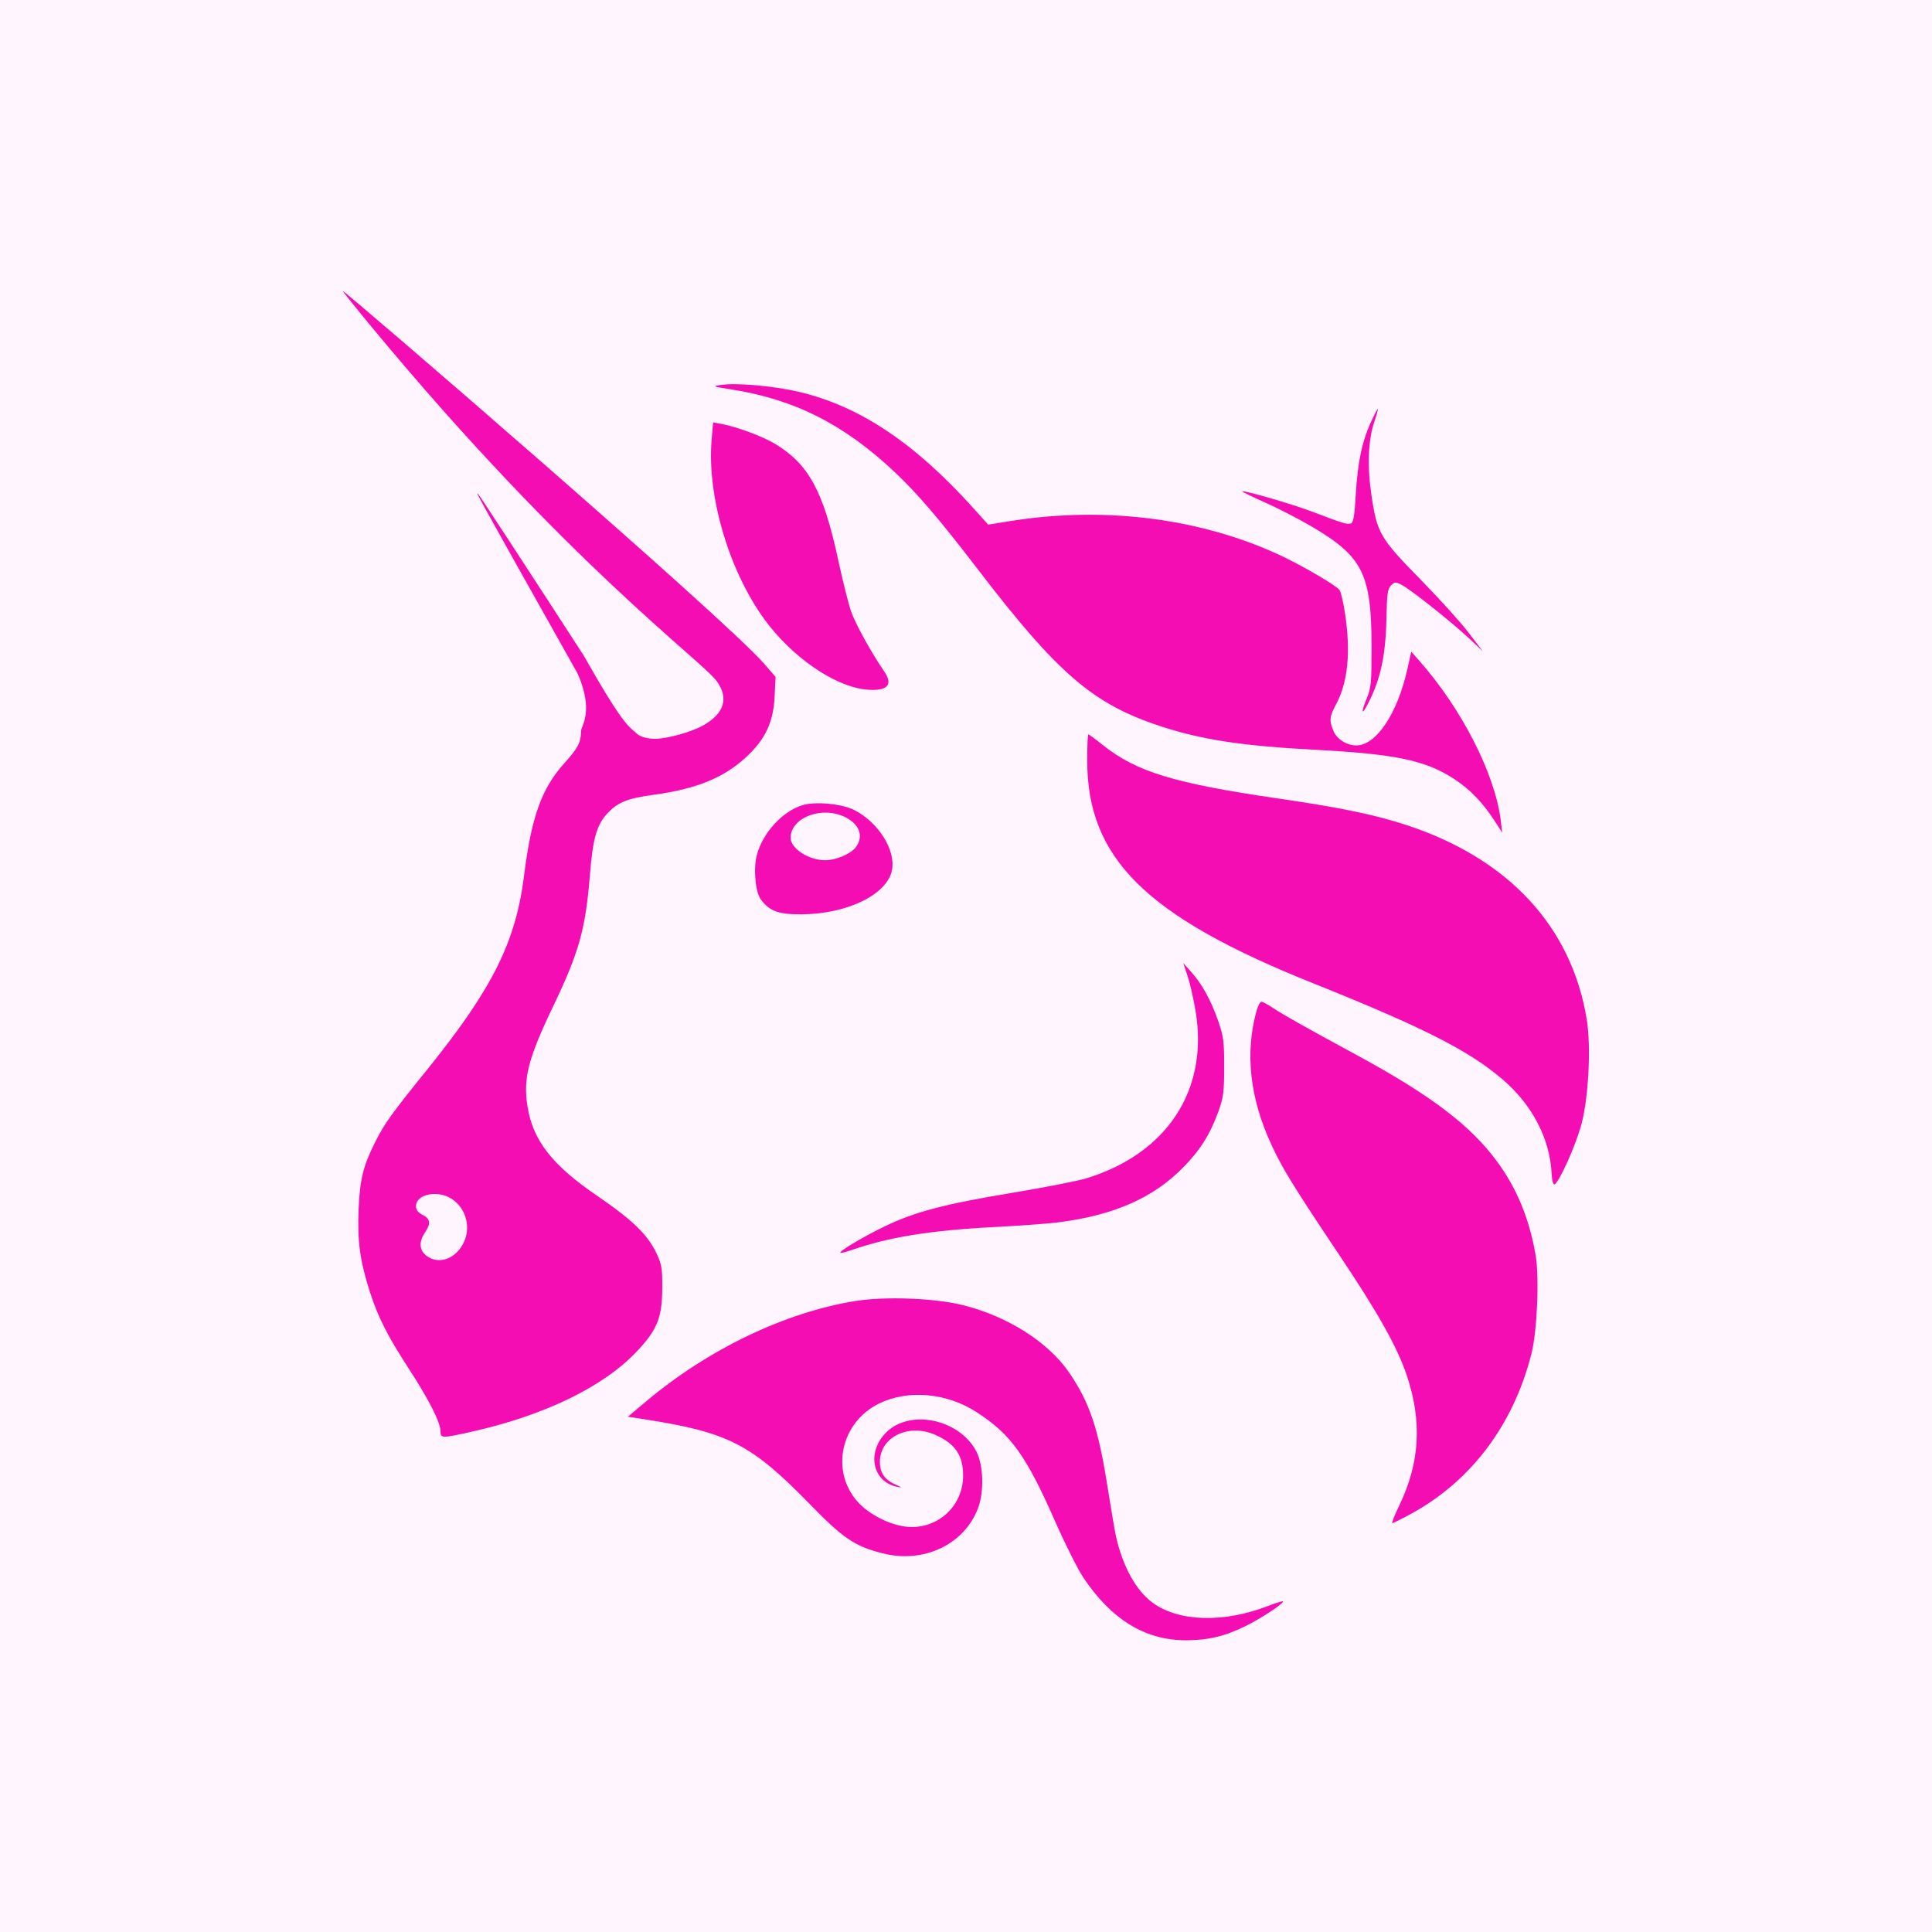
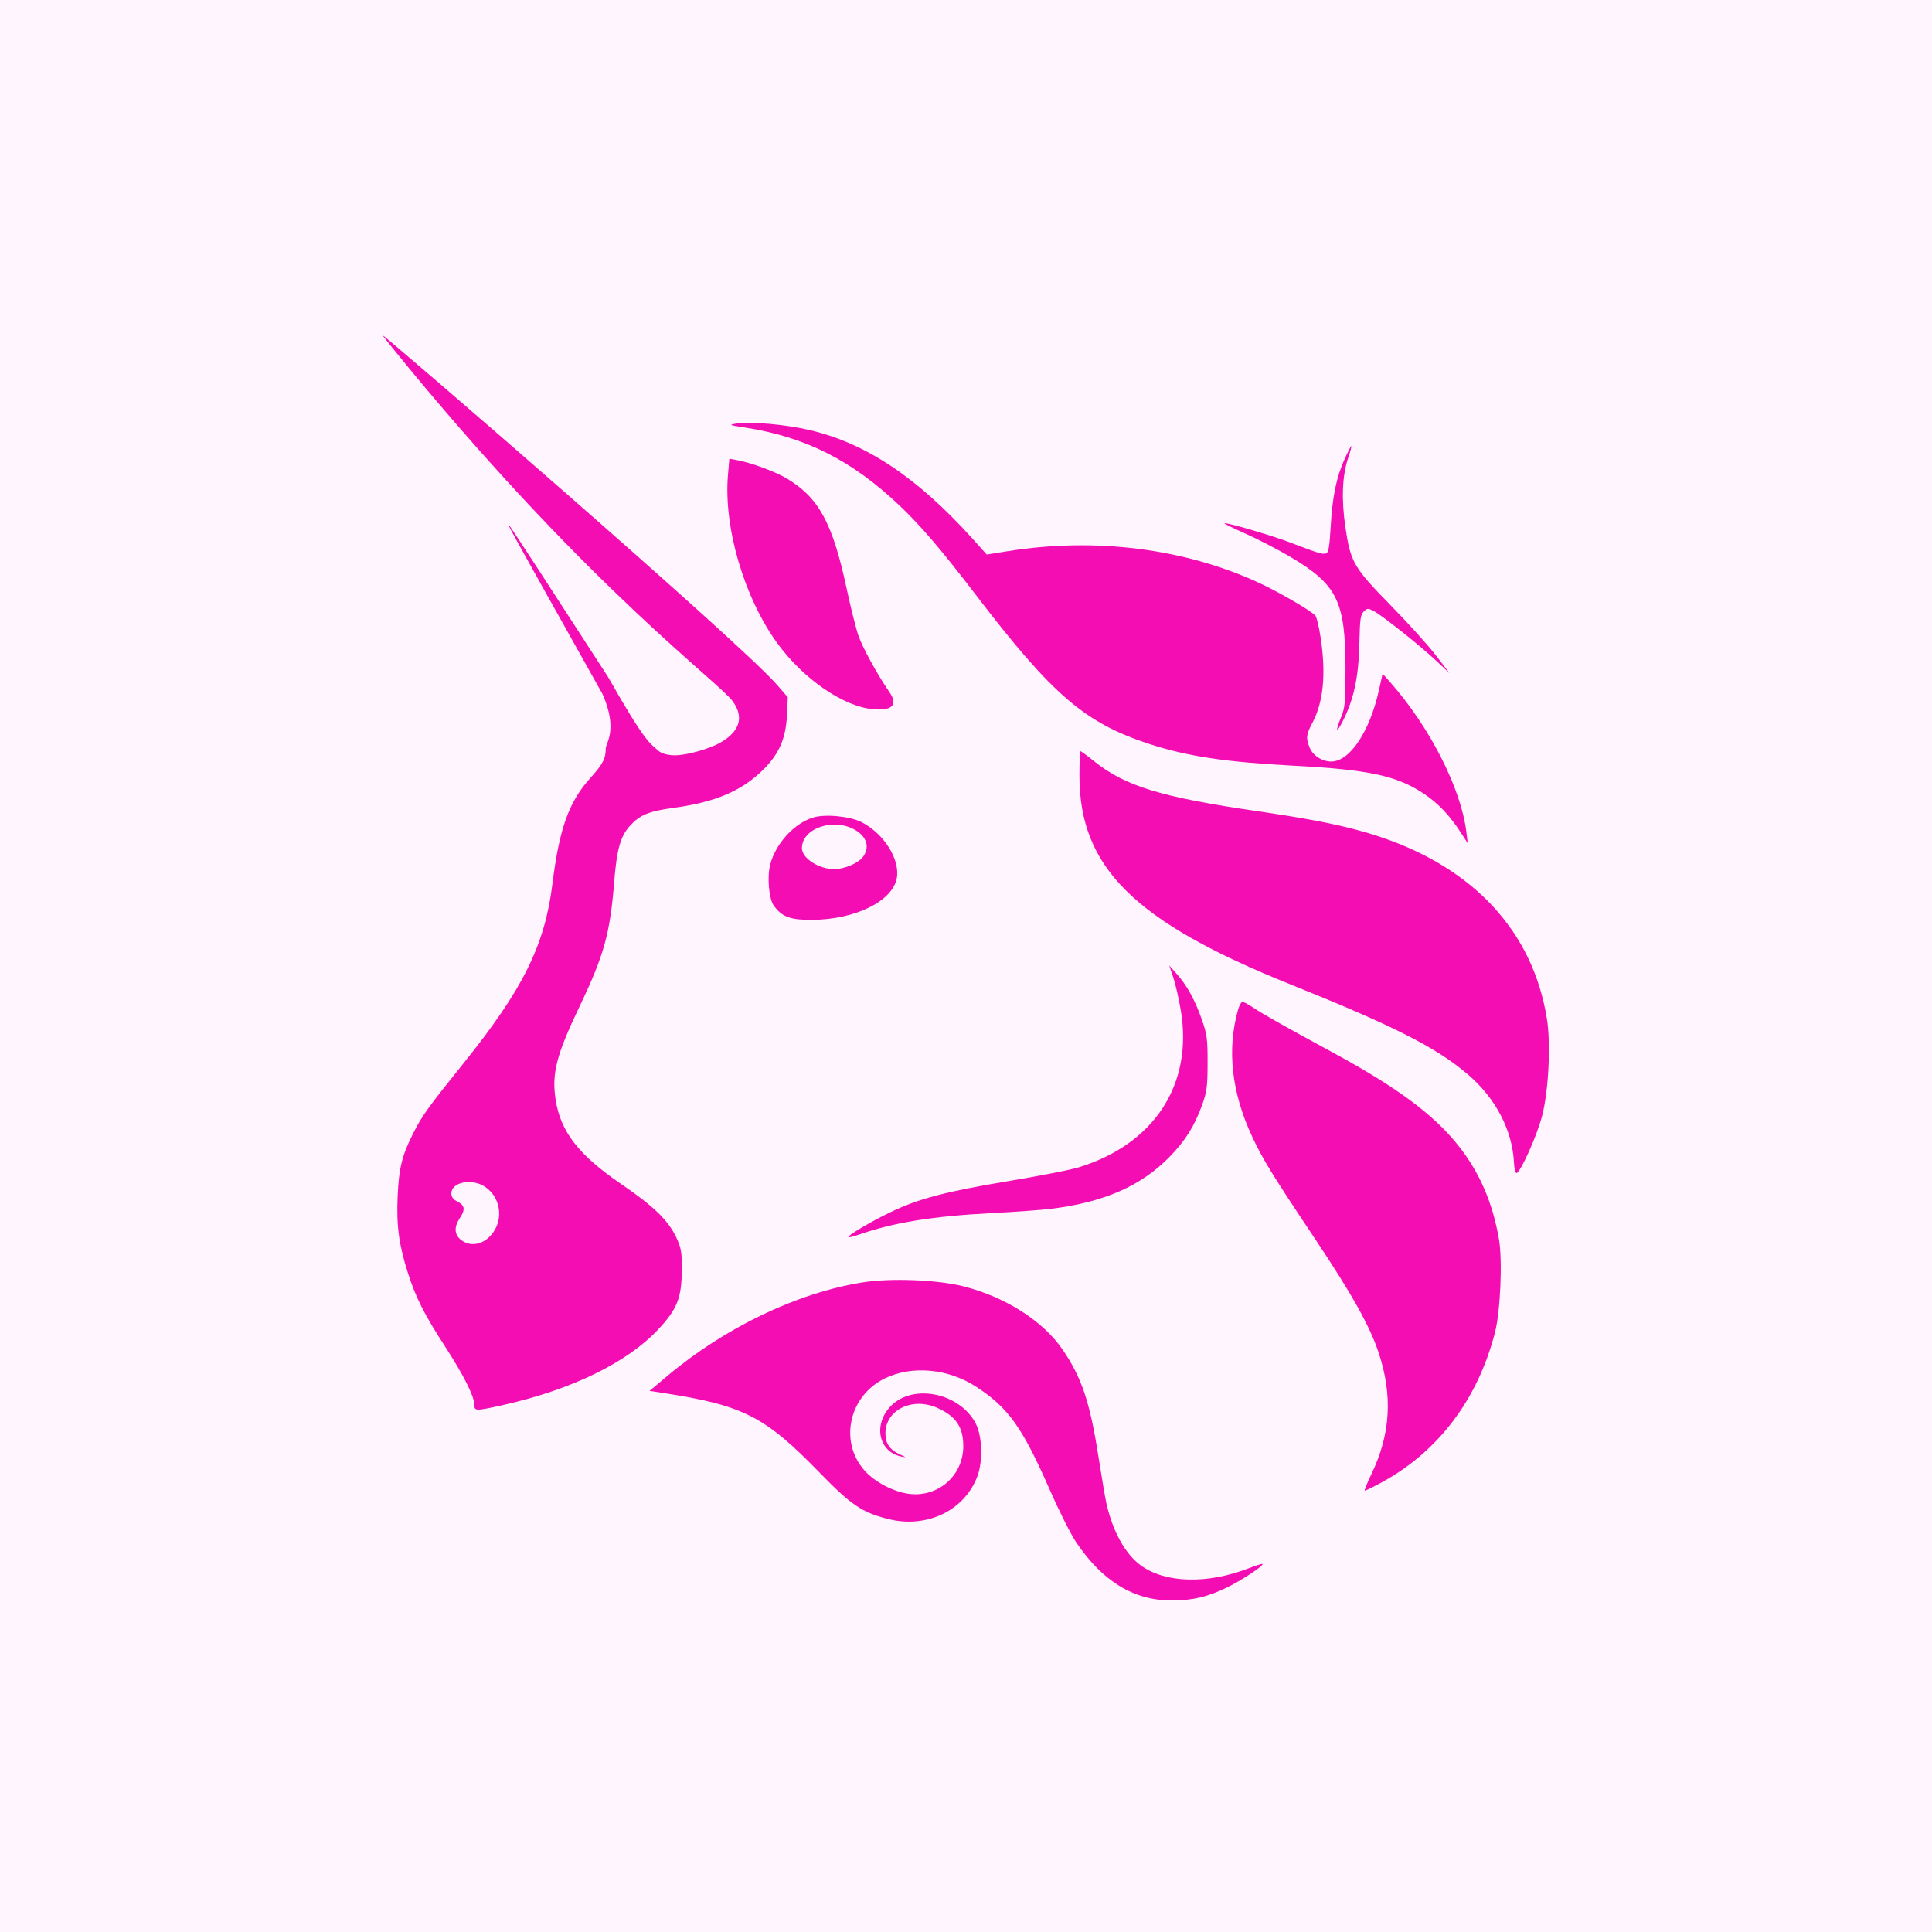
<svg xmlns="http://www.w3.org/2000/svg" version="1.2" viewBox="0 0 400 434" width="400" height="400">
  <style>
		.s0 { fill: #fef5ff } 
		.s1 { fill: #f50db4 } 
	</style>
-   <path id="Shape 1" fill-rule="evenodd" class="s0" d="m492-78v615h-582v-615z" />
-   <path class="s1" d="m287.55 111.18c0.41-7.17 1.38-11.89 3.34-16.21 0.78-1.71 1.5-3.1 1.61-3.1 0.12 0-0.22 1.26-0.75 2.8-1.42 4.19-1.65 9.91-0.67 16.58 1.24 8.46 1.95 9.68 10.91 18.81 4.21 4.29 9.1 9.69 10.87 12.01l3.22 4.22-3.22-3.02c-3.94-3.68-13.01-10.87-15.01-11.9-1.34-0.69-1.54-0.68-2.37 0.14-0.76 0.76-0.92 1.9-1.03 7.28-0.16 8.38-1.31 13.77-4.08 19.15-1.49 2.91-1.73 2.29-0.37-1 1.01-2.45 1.11-3.53 1.1-11.65-0.01-16.31-1.95-20.23-13.34-26.95-2.89-1.7-7.64-4.15-10.56-5.45-2.93-1.3-5.25-2.43-5.17-2.51 0.33-0.32 11.43 2.91 15.9 4.62 6.65 2.55 7.75 2.88 8.55 2.58 0.54-0.21 0.81-1.78 1.07-6.4z" />
-   <path class="s1" d="m147.08 87.45c-3.94-0.61-4.11-0.68-2.25-0.97 3.55-0.54 11.95 0.2 17.74 1.57 13.51 3.2 25.8 11.39 38.93 25.93l3.48 3.87 4.99-0.8c21.01-3.36 42.39-0.69 60.27 7.53 4.92 2.26 12.67 6.77 13.64 7.92 0.31 0.37 0.88 2.75 1.26 5.28 1.33 8.76 0.66 15.48-2.03 20.49-1.47 2.73-1.55 3.6-0.56 5.94 0.78 1.86 2.98 3.24 5.15 3.24 4.44-0.01 9.22-7.16 11.44-17.11l0.88-3.95 1.74 1.97c9.57 10.78 17.08 25.49 18.37 35.96l0.33 2.73-1.6-2.48c-2.77-4.27-5.55-7.18-9.11-9.52-6.42-4.23-13.2-5.66-31.17-6.61-16.23-0.85-25.41-2.23-34.52-5.18-15.5-5.03-23.31-11.73-41.71-35.77-8.18-10.68-13.23-16.59-18.26-21.34-11.42-10.81-22.64-16.48-37.01-18.7z" />
-   <path class="s1" d="m154.74 139.16c-8-10.98-12.96-27.8-11.88-40.38l0.33-3.89 1.82 0.33c3.42 0.62 9.32 2.81 12.09 4.48 7.58 4.58 10.86 10.62 14.2 26.12 0.98 4.54 2.26 9.68 2.85 11.42 0.95 2.8 4.55 9.33 7.47 13.58 2.1 3.06 0.7 4.51-3.95 4.09-7.1-0.64-16.72-7.25-22.93-15.75z" />
-   <path class="s1" d="m277.83 220.82c-37.42-14.99-50.6-28.01-50.6-49.98 0-3.23 0.11-5.87 0.25-5.87 0.14 0 1.59 1.06 3.22 2.37 7.59 6.06 16.08 8.64 39.6 12.06 13.84 2.01 21.63 3.63 28.82 6 22.84 7.54 36.97 22.84 40.34 43.69 0.97 6.05 0.4 17.41-1.19 23.39-1.25 4.73-5.07 13.25-6.09 13.58-0.28 0.09-0.56-0.99-0.63-2.45-0.38-7.82-4.36-15.44-11.03-21.15-7.58-6.48-17.77-11.65-42.69-21.64z" />
-   <path class="s1" d="m251.56 227.05c-0.47-2.77-1.28-6.32-1.81-7.88l-0.95-2.83 1.77 1.98c2.46 2.74 4.4 6.25 6.04 10.92 1.25 3.57 1.39 4.63 1.39 10.43-0.01 5.69-0.17 6.88-1.33 10.09-1.83 5.06-4.09 8.65-7.9 12.51-6.83 6.92-15.62 10.76-28.3 12.35-2.2 0.27-8.63 0.74-14.28 1.03-14.23 0.74-23.6 2.26-32.02 5.2-1.21 0.42-2.29 0.68-2.4 0.57-0.34-0.34 5.39-3.74 10.13-6.01 6.67-3.2 13.32-4.94 28.2-7.41 7.36-1.22 14.95-2.7 16.88-3.29 18.22-5.56 27.58-19.9 24.58-37.66z" />
-   <path class="s1" d="m268.71 257.38c-4.97-10.64-6.11-20.91-3.39-30.49 0.3-1.03 0.76-1.86 1.05-1.86 0.28 0 1.45 0.63 2.6 1.4 2.29 1.53 6.89 4.12 19.13 10.76 15.27 8.29 23.98 14.71 29.9 22.05 5.19 6.42 8.4 13.73 9.95 22.65 0.87 5.06 0.36 17.22-0.95 22.3-4.1 16.05-13.65 28.65-27.26 36-2 1.08-3.79 1.96-3.98 1.97-0.19 0 0.53-1.84 1.62-4.09 4.58-9.53 5.1-18.8 1.63-29.12-2.12-6.32-6.44-14.02-15.17-27.05-10.14-15.15-12.63-19.18-15.13-24.52z" />
-   <path class="s1" d="m128.17 314.78c13.89-11.67 31.16-19.97 46.9-22.51 6.78-1.1 18.08-0.66 24.36 0.94 10.07 2.56 19.07 8.31 23.76 15.15 4.57 6.69 6.54 12.52 8.58 25.49 0.81 5.11 1.69 10.25 1.95 11.41 1.54 6.72 4.52 12.1 8.23 14.79 5.88 4.29 16 4.56 25.96 0.69 1.69-0.66 3.16-1.11 3.27-1.01 0.36 0.36-4.66 3.7-8.2 5.46-4.76 2.37-8.54 3.28-13.58 3.28-9.12 0-16.69-4.62-23.01-14.04-1.25-1.85-4.04-7.41-6.22-12.34-6.67-15.15-9.96-19.76-17.71-24.82-6.75-4.39-15.44-5.18-21.98-1.99-8.6 4.2-10.99 15.13-4.84 22.06 2.45 2.75 7.01 5.13 10.74 5.59 6.98 0.86 12.97-4.42 12.97-11.44 0-4.55-1.75-7.15-6.18-9.14-6.05-2.71-12.55 0.46-12.51 6.11 0.01 2.42 1.06 3.93 3.49 5.02 1.56 0.7 1.6 0.76 0.33 0.5-5.55-1.15-6.85-7.8-2.39-12.22 5.35-5.31 16.43-2.97 20.23 4.27 1.6 3.05 1.78 9.1 0.39 12.76-3.12 8.19-12.21 12.49-21.43 10.15-6.27-1.59-8.83-3.32-16.4-11.08-13.15-13.49-18.25-16.1-37.21-19.05l-3.63-0.56z" />
-   <path fill-rule="evenodd" class="s1" d="m60 65.36c0.55 0 85.94 73.61 94.78 83.87l2.44 2.83-0.21 4.41c-0.28 5.81-2.11 9.67-6.48 13.68-5.03 4.62-11.16 7.1-20.78 8.4-5.9 0.81-8.05 1.69-10.43 4.31-2.29 2.5-3.16 5.63-3.79 13.55-0.98 12.26-2.42 17.44-8.25 29.61-5.64 11.75-6.78 16.19-5.79 22.48 1.2 7.68 5.55 13.25 15.73 20.18 7.77 5.29 11.29 8.7 13.23 12.8 1.19 2.52 1.34 3.44 1.32 7.82-0.03 6.7-1.12 9.4-5.72 14.29-7.45 7.9-20.68 14.34-36.98 18-6.81 1.53-7.11 1.53-7.11-0.03 0-1.97-2.53-7.01-6.93-13.79-5.09-7.85-7.08-11.78-8.99-17.72-2.18-6.79-2.8-11.38-2.48-18.49 0.3-6.71 1.04-9.69 3.72-15.02 2.13-4.22 3.51-6.14 11.96-16.62 14.42-17.91 19.62-28.37 21.48-43.19 1.65-13.21 3.93-19.59 9.05-25.28 3.07-3.4 3.75-4.71 3.75-7.18 0-1.22 2.98-4.36-0.74-12.91-23.03-41.01-23.04-41.03-22.37-40.4 0.29 0.27 10.94 16.58 23.67 36.23 9.16 16.2 10.17 15.9 11.95 17.59 0 0 1.06 1.18 4.14 1.18 2.72 0 8.15-1.52 10.8-3.01 4.75-2.69 5.8-6.13 3.02-9.95-3.36-4.62-33.61-26.51-77.52-79.57-3.67-4.44-6.58-8.07-6.47-8.07zm26.92 214.24c2-3.52 0.94-8.05-2.41-10.26-3.15-2.1-8.06-1.11-8.06 1.61 0 0.83 0.46 1.44 1.5 1.97 1.75 0.9 1.88 1.91 0.5 3.97-1.39 2.09-1.28 3.93 0.32 5.18 2.58 2.01 6.24 0.91 8.15-2.47z" />
-   <path fill-rule="evenodd" class="s1" d="m174.89 181.96c5.41 2.74 9.34 8.97 8.49 13.47-1.04 5.49-9.98 9.88-20.27 9.96-5.25 0.03-7.19-0.67-9.2-3.34-1.24-1.65-1.71-7-0.88-10.04 1.36-5 5.75-9.76 10.26-11.15 2.88-0.87 8.81-0.31 11.6 1.1zm0.43 8.26c1.58-2.24 0.89-4.66-1.81-6.3-5.13-3.13-12.9-0.54-12.9 4.29 0 2.4 4.05 5.03 7.76 5.03 2.47 0 5.86-1.47 6.95-3.02z" />
+   <path id="Shape 1" fill-rule="evenodd" class="s0" d="m463-77v615h-582v-615z" />
+   <path class="s1" d="m281.92 118.31c0.38-6.71 1.29-11.14 3.13-15.19 0.72-1.6 1.4-2.91 1.51-2.91 0.1 0-0.21 1.18-0.7 2.63-1.34 3.92-1.56 9.29-0.64 15.54 1.17 7.93 1.83 9.07 10.22 17.64 3.93 4.01 8.5 9.08 10.16 11.26l3.02 3.95-3.02-2.83c-3.68-3.45-12.17-10.19-14.04-11.16-1.26-0.64-1.44-0.63-2.22 0.14-0.71 0.71-0.86 1.78-0.96 6.82-0.16 7.86-1.23 12.91-3.82 17.95-1.4 2.73-1.62 2.15-0.35-0.93 0.95-2.3 1.04-3.31 1.04-10.92-0.02-15.29-1.84-18.97-12.49-25.27-2.7-1.59-7.15-3.89-9.88-5.11-2.74-1.22-4.91-2.28-4.83-2.36 0.3-0.3 10.69 2.73 14.87 4.34 6.22 2.39 7.25 2.7 8 2.41 0.51-0.19 0.76-1.66 1-6z" />
+   <path class="s1" d="m150.48 96.07c-3.69-0.57-3.84-0.64-2.11-0.91 3.33-0.51 11.19 0.19 16.61 1.47 12.64 3 24.14 10.68 36.42 24.31l3.26 3.63 4.67-0.75c19.66-3.15 39.66-0.65 56.39 7.06 4.6 2.12 11.86 6.34 12.77 7.43 0.29 0.34 0.82 2.57 1.18 4.94 1.24 8.22 0.62 14.51-1.9 19.22-1.37 2.56-1.45 3.37-0.53 5.56 0.74 1.75 2.79 3.04 4.82 3.04 4.16-0.01 8.63-6.71 10.7-16.04l0.83-3.7 1.63 1.84c8.95 10.11 15.98 23.9 17.18 33.72l0.32 2.56-1.51-2.33c-2.58-4-5.18-6.73-8.52-8.93-6-3.96-12.35-5.31-29.16-6.19-15.19-0.8-23.78-2.09-32.3-4.86-14.5-4.72-21.81-11-39.03-33.53-7.65-10.01-12.38-15.55-17.09-20.01-10.68-10.14-21.18-15.45-34.63-17.53z" />
+   <path class="s1" d="m157.65 144.54c-7.49-10.28-12.13-26.06-11.12-37.85l0.31-3.64 1.7 0.31c3.21 0.58 8.73 2.63 11.31 4.19 7.1 4.3 10.17 9.96 13.3 24.49 0.91 4.26 2.11 9.07 2.67 10.7 0.88 2.63 4.25 8.76 6.98 12.74 1.97 2.87 0.66 4.23-3.69 3.83-6.65-0.59-15.65-6.79-21.46-14.77z" />
+   <path class="s1" d="m272.83 221.11c-35.02-14.06-47.35-26.27-47.35-46.86 0-3.03 0.11-5.51 0.23-5.51 0.13 0 1.49 1 3.01 2.22 7.1 5.68 15.05 8.11 37.06 11.31 12.96 1.89 20.24 3.41 26.97 5.63 21.37 7.07 34.59 21.41 37.74 40.95 0.92 5.68 0.38 16.33-1.11 21.94-1.17 4.43-4.75 12.42-5.7 12.72-0.26 0.09-0.52-0.92-0.58-2.29-0.37-7.33-4.08-14.47-10.32-19.83-7.1-6.08-16.64-10.92-39.95-20.28z" />
+   <path class="s1" d="m248.25 226.95c-0.44-2.61-1.2-5.93-1.69-7.39l-0.9-2.66 1.66 1.86c2.3 2.57 4.11 5.86 5.65 10.24 1.17 3.35 1.31 4.34 1.3 9.77-0.01 5.34-0.16 6.46-1.24 9.47-1.71 4.74-3.83 8.11-7.39 11.72-6.4 6.49-14.62 10.09-26.49 11.58-2.06 0.26-8.07 0.69-13.35 0.97-13.32 0.69-22.09 2.11-29.97 4.87-1.13 0.4-2.14 0.64-2.24 0.54-0.32-0.32 5.04-3.51 9.47-5.63 6.25-3.01 12.46-4.64 26.4-6.96 6.88-1.14 13.98-2.53 15.79-3.08 17.04-5.21 25.8-18.66 23-35.3z" />
+   <path class="s1" d="m264.3 255.37c-4.66-9.97-5.72-19.6-3.18-28.58 0.28-0.96 0.72-1.74 0.98-1.74 0.26 0 1.36 0.59 2.44 1.31 2.14 1.44 6.44 3.87 17.89 10.09 14.3 7.77 22.45 13.79 27.99 20.67 4.85 6.02 7.85 12.88 9.3 21.24 0.82 4.74 0.34 16.14-0.88 20.91-3.84 15.04-12.77 26.85-25.51 33.75-1.87 1.01-3.54 1.83-3.73 1.84-0.18 0 0.5-1.72 1.52-3.83 4.28-8.94 4.77-17.63 1.53-27.3-1.99-5.93-6.03-13.15-14.2-25.37-9.49-14.2-11.82-17.98-14.15-22.99z" />
+   <path class="s1" d="m132.79 309.19c12.99-10.94 29.16-18.72 43.88-21.1 6.35-1.03 16.92-0.62 22.8 0.88 9.42 2.4 17.84 7.79 22.23 14.2 4.28 6.27 6.12 11.74 8.03 23.9 0.75 4.79 1.57 9.61 1.82 10.7 1.44 6.3 4.24 11.34 7.7 13.87 5.5 4.01 14.98 4.26 24.3 0.64 1.58-0.62 2.95-1.04 3.05-0.95 0.34 0.34-4.36 3.47-7.67 5.12-4.45 2.22-7.99 3.08-12.7 3.08-8.54 0-15.63-4.33-21.54-13.17-1.16-1.73-3.78-6.94-5.81-11.56-6.25-14.21-9.33-18.54-16.58-23.27-6.31-4.12-14.45-4.86-20.57-1.87-8.04 3.94-10.28 14.18-4.52 20.68 2.29 2.58 6.55 4.81 10.04 5.24 6.53 0.81 12.14-4.14 12.14-10.72 0-4.27-1.64-6.71-5.78-8.57-5.66-2.55-11.74 0.43-11.71 5.73 0.01 2.26 1 3.68 3.27 4.71 1.46 0.65 1.49 0.71 0.3 0.46-5.19-1.07-6.4-7.32-2.23-11.46 5.01-4.97 15.37-2.78 18.93 4.01 1.49 2.85 1.67 8.53 0.36 11.96-2.91 7.68-11.42 11.71-20.04 9.52-5.88-1.5-8.27-3.12-15.35-10.39-12.3-12.64-17.08-15.09-34.82-17.86l-3.4-0.52z" />
+   <path fill-rule="evenodd" class="s1" d="m69 75.36c0.51 0 80.42 69.01 88.69 78.63l2.28 2.65-0.2 4.13c-0.26 5.45-1.97 9.07-6.06 12.83-4.71 4.33-10.44 6.65-19.44 7.88-5.52 0.75-7.53 1.58-9.76 4.03-2.14 2.35-2.96 5.28-3.55 12.71-0.92 11.49-2.27 16.35-7.72 27.76-5.27 11.01-6.34 15.18-5.42 21.08 1.12 7.19 5.19 12.42 14.72 18.92 7.27 4.95 10.57 8.15 12.38 12 1.11 2.36 1.26 3.22 1.24 7.33-0.04 6.28-1.05 8.81-5.36 13.39-6.96 7.4-19.35 13.44-34.6 16.88-6.37 1.43-6.65 1.43-6.65-0.04 0-1.84-2.37-6.56-6.48-12.92-4.77-7.36-6.63-11.04-8.42-16.61-2.04-6.37-2.62-10.67-2.32-17.33 0.28-6.3 0.97-9.1 3.48-14.08 2-3.96 3.29-5.77 11.19-15.59 13.5-16.79 18.37-26.6 20.1-40.49 1.54-12.39 3.68-18.37 8.47-23.7 2.87-3.19 3.51-4.41 3.51-6.74 0-1.14 2.79-4.08-0.69-12.09-21.55-38.45-21.56-38.47-20.93-37.88 0.27 0.25 10.23 15.54 22.14 33.97 8.58 15.18 9.52 14.9 11.19 16.48 0 0 0.99 1.11 3.87 1.11 2.54 0 7.63-1.42 10.1-2.82 4.45-2.52 5.43-5.74 2.83-9.32-3.14-4.34-31.45-24.86-72.54-74.61-3.43-4.15-6.16-7.56-6.05-7.56zm25.19 200.85c1.87-3.3 0.88-7.55-2.25-9.62-2.96-1.96-7.55-1.04-7.55 1.51 0 0.78 0.43 1.35 1.41 1.85 1.64 0.84 1.76 1.79 0.47 3.72-1.31 1.96-1.21 3.69 0.29 4.86 2.42 1.88 5.84 0.85 7.63-2.32z" />
+   <path fill-rule="evenodd" class="s1" d="m176.51 184.67c5.06 2.57 8.73 8.42 7.94 12.63-0.98 5.15-9.34 9.27-18.97 9.33-4.91 0.04-6.73-0.62-8.61-3.12-1.16-1.55-1.6-6.56-0.82-9.42 1.27-4.68 5.38-9.15 9.6-10.44 2.69-0.83 8.25-0.3 10.86 1.02zm0.4 7.75c1.48-2.1 0.83-4.38-1.69-5.91-4.81-2.93-12.08-0.51-12.08 4.02 0 2.26 3.79 4.71 7.27 4.71 2.31 0 5.47-1.37 6.5-2.82z" />
</svg>
